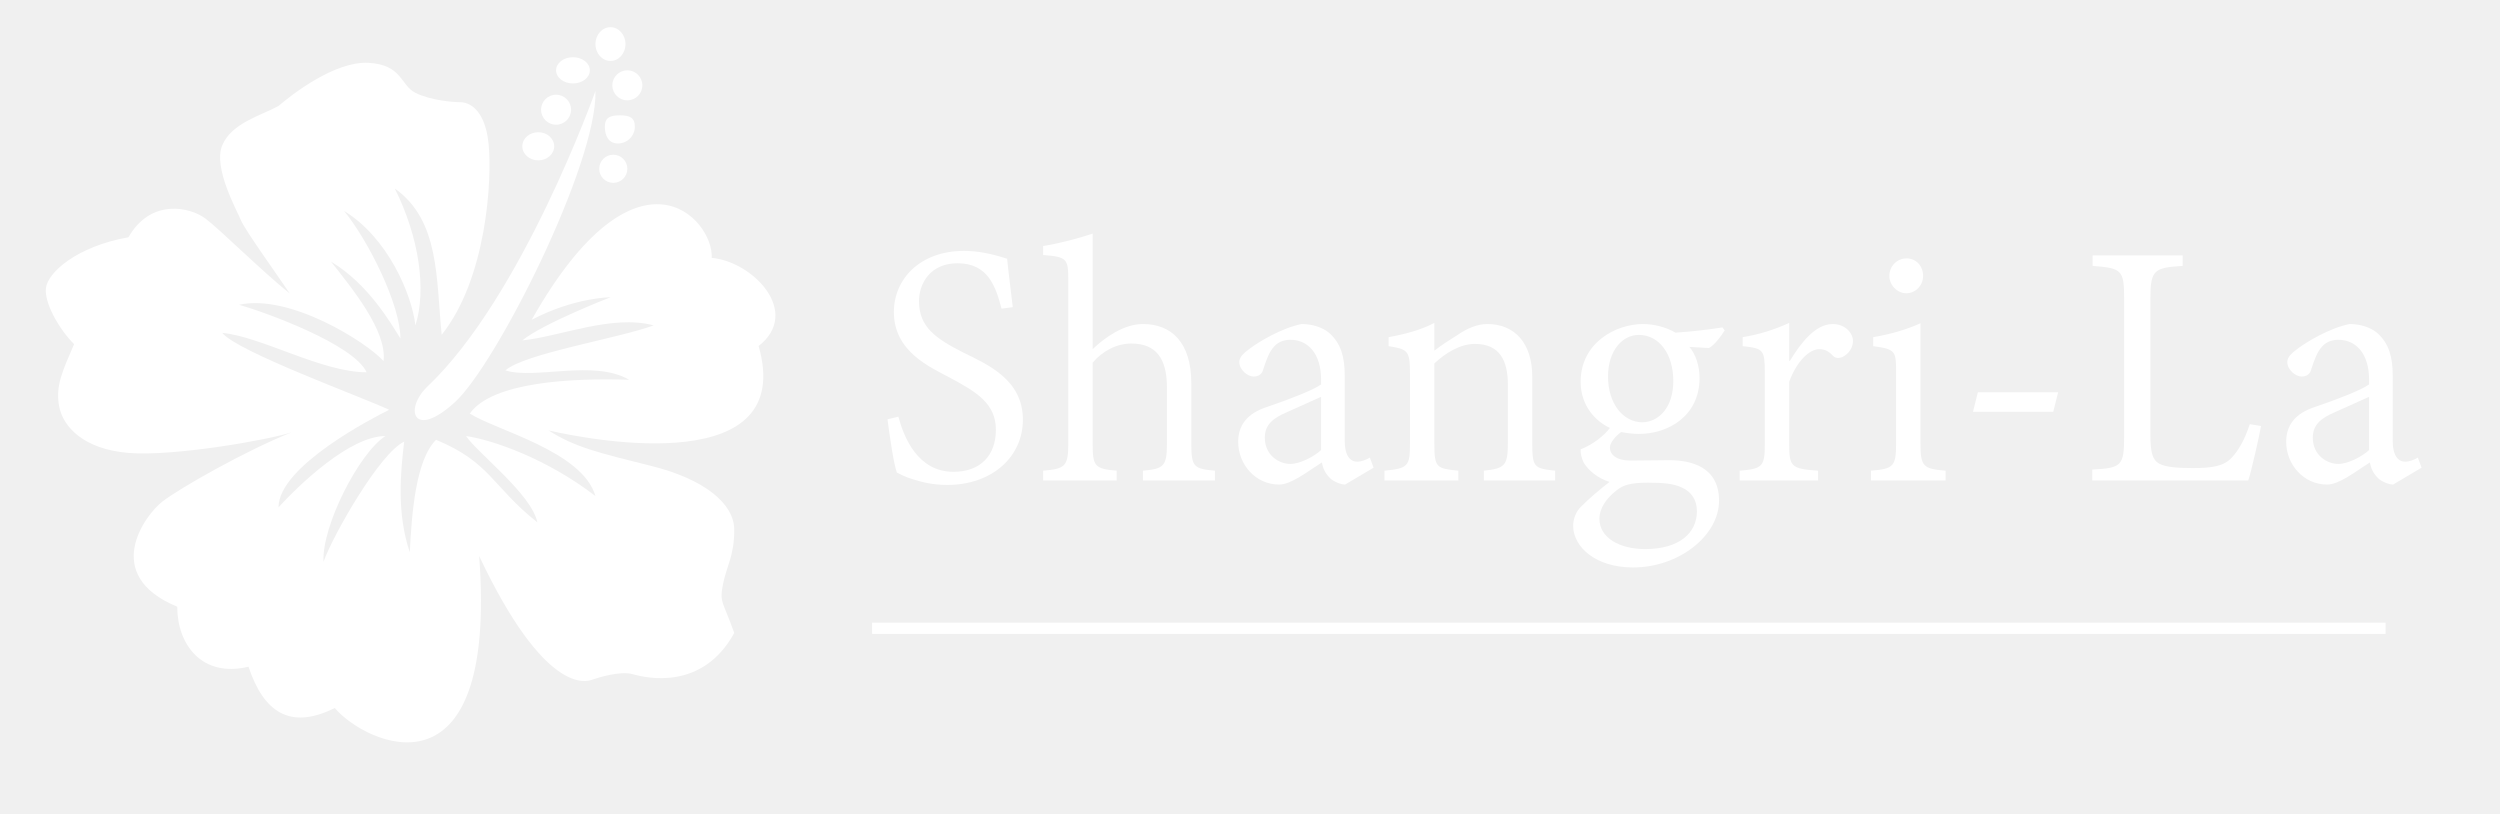
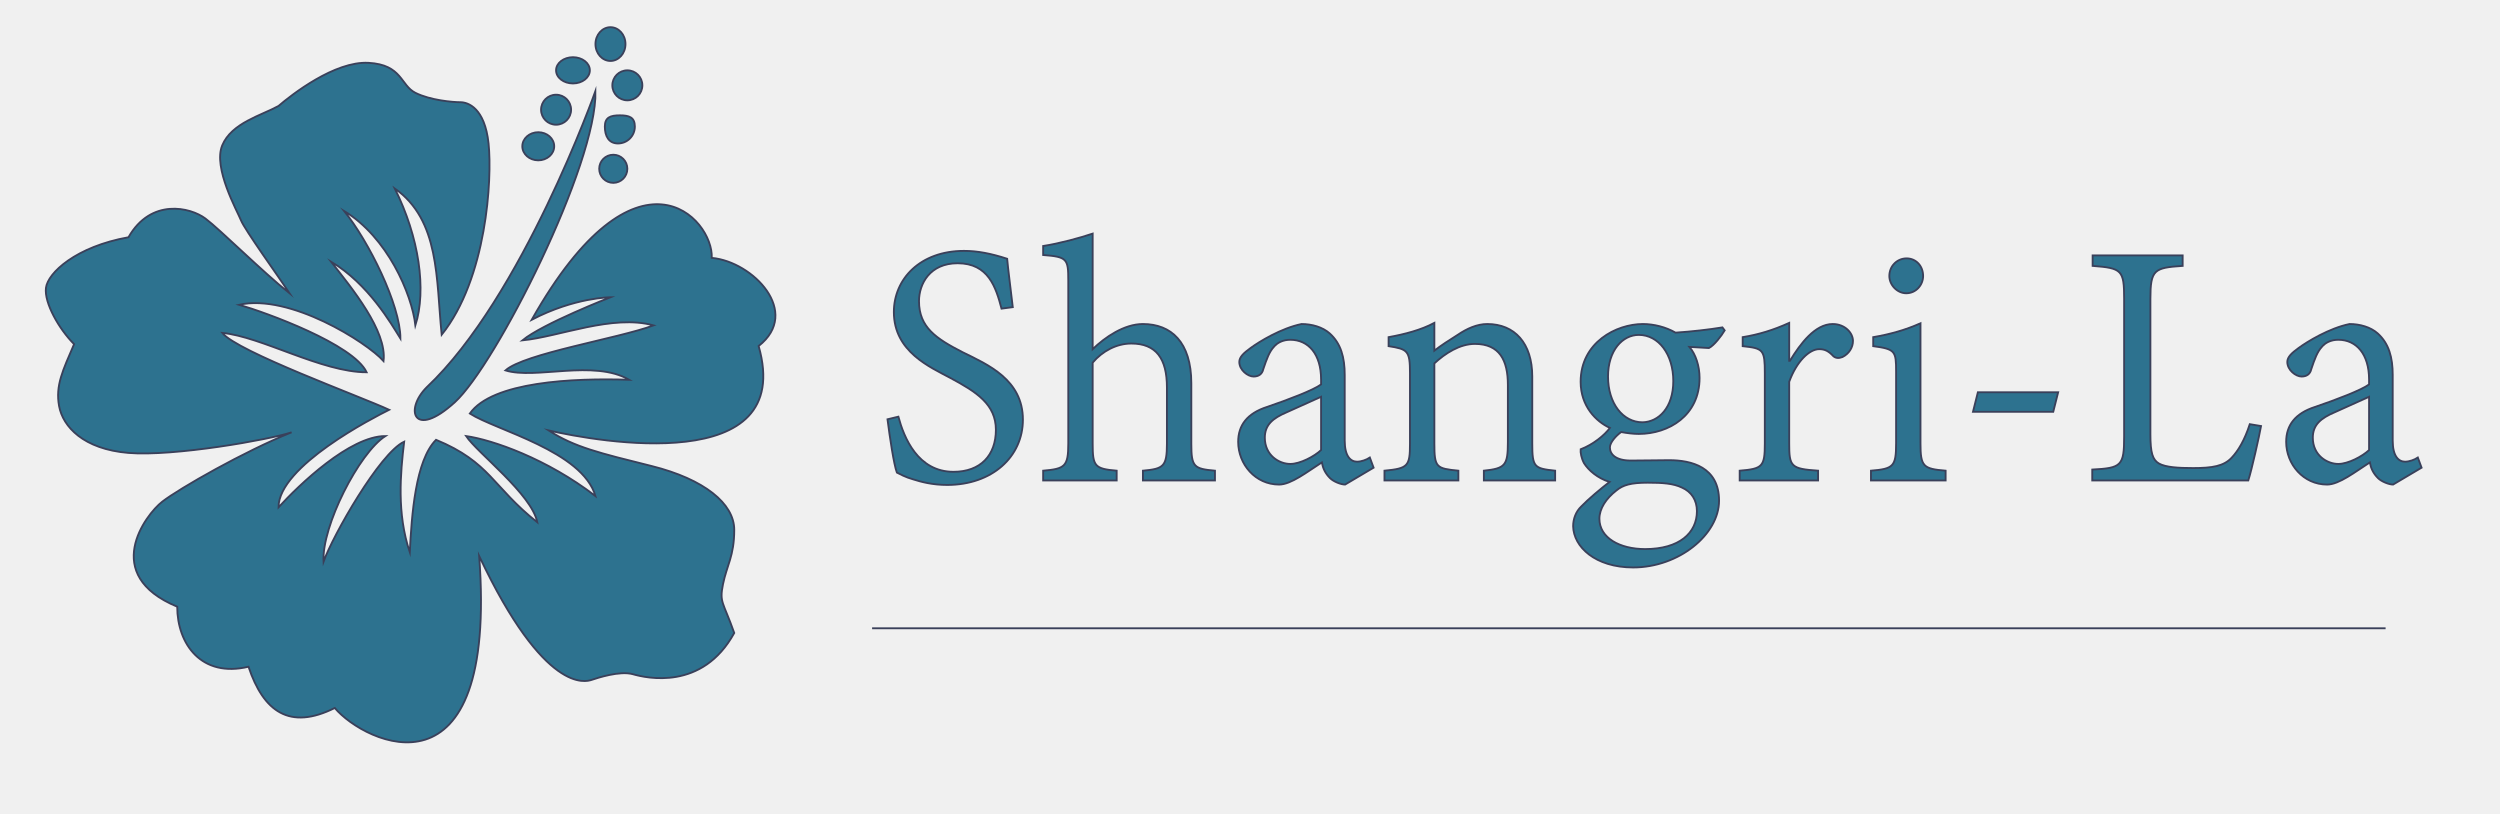
- <svg xmlns="http://www.w3.org/2000/svg" version="1.1" viewBox="0 0 1333 434" width="1333" height="434">
-   <style type="text/css">
- 	path, ellipse, circle {fill:#fff;stroke-width:0;}
- 	line { stroke: #fff; stroke-width: 6; }
- </style>
-   <path d="M235.5,178.5c24-30,27-83,25-102s-11-22-15-22s-16-1-24-5s-7-15-25-16s-41,17-48,23c-9,5-25,9-30,21s8,35,10,40s20,30,26,39  c-15-12-37-34-45-40s-29-11-41,10c-28,5-43,19-44,27s7,22,15,30c-6,14-10,22-8,33s13,23,37,25s75-7,87-11c-25,10-60,30-69,37  s-33,39,8,56c0,20,13,38,38,32c8,24,22,34,46,22c16,19,87,53,77-81c35,74,57,67,60,66s15-5,22-3s37,9,54-22c-6-17-8-16-6-26  s6-15,6-29s-16-27-44-34s-41-10-55-19c26,6,132,25,112-45c23-18-3-45-25-47c1-21-40-66-96,33c23-12,42-12,42-12s-36,14-47,23  c20-2,48-14,70-8c-19,7-69,15-79,24c16,5,47-6,66,5c-30-1-73,1-85,18c14,9,60,20,67,44c-26-20-55-30-69-32c6,9,35,31,38,46  c-24-19-25-32-54-44c-11,11-13,40-14,60c-7-21-5-42-3-59c-13,6-38,50-43,64c-1-19,19-58,33-67c-19,0-46,26-57,38c0-22,51-48,59-52  c-15-7-81-31-89-41c21,2,53,21,77,21c-7-15-54-32-68-36c27-6,68,20,77,30c2-16-17-39-28-53c20,12,32,33,37,41c0-18-17-52-30-68  c23,14,36,44,38,61c6-19,2-47-11-73C234.5,117.5,232.5,148.5,235.5,178.5z" />
-   <path d="M317.5,48.5c0,0-39,110-90,158c-12,12-7,28,15,8S318.5,87.5,317.5,48.5z" />
-   <path d="M338.5,67.5c0,4.97-4.03,9-9,9s-7-4.03-7-9s3.03-6,8-6S338.5,62.53,338.5,67.5z" />
-   <ellipse cx="325.5" cy="23.5" rx="8" ry="9" />
-   <ellipse cx="287" cy="78" rx="8.5" ry="7.5" />
-   <circle cx="327" cy="90" r="7.5" />
-   <circle cx="296.5" cy="58.5" r="8" />
-   <ellipse cx="305.5" cy="37.5" rx="9" ry="7" />
-   <circle cx="334.5" cy="45.5" r="8" />
-   <path d="M534.01,164.57c-3-11.4-7-24.2-23.4-24.2c-14.8,0-20.6,11-20.6,20.2c0,14,9.2,20,23.2,27.2c13.4,6.6,32.2,14.6,32.2,36   c0,19.8-16.4,34.8-40.4,34.8c-7.8,0-13.8-1.6-18.2-3c-4.2-1.2-7-2.8-8.6-3.6c-1.6-4.2-3.8-19-5-28.4l5.8-1.4   c3,11.2,10.4,29.4,29.4,29.4c14.4,0,22.6-8.8,22.6-22.4c0-14-10.4-20.2-24.2-27.6c-10.8-5.8-30.2-14-30.2-35.2   c0-17.6,14-32.6,37.4-32.6c7.2,0,14.4,1.4,23,4.2c0.6,6.6,1.6,13.6,3,25.8L534.01,164.57z" />
-   <path d="M609.41,256.17v-5.2c11-1,12.8-2.2,12.8-14.4v-30c0-15.4-5.8-23.4-19-23.4c-7.8,0-15.4,4-20.6,10.2v43.2   c0,12,1,13.4,12.8,14.4v5.2h-39.2v-5.2c11.6-1,13.4-2.2,13.4-14.4v-87c0-11.6-0.6-12.6-13.4-13.6v-4.8c9-1.4,19.8-4.4,26.4-6.6   v61.6c6.6-6.4,16.8-13.4,26.8-13.4c15,0,25.8,9.6,25.8,31.6v32.4c0,12.2,1.4,13.2,12.6,14.2v5.2H609.41z" />
-   <path d="M717.2,258.37c-2.2,0-6.2-1.6-8-3.4c-2.6-2.6-3.8-5.2-4.4-8.4c-7.8,5-16.4,11.8-22.8,11.8c-12.6,0-21.8-10.8-21.8-22.8   c0-8.8,4.8-15.2,15.4-18.6c11.2-3.8,24.8-9,28.8-12v-2.6c0-13.6-6.8-21.2-16.4-21.2c-4,0-7,1.6-8.8,3.8c-2.4,2.6-3.8,6.4-5.6,11.8   c-0.6,2.8-2.6,4-5.2,4c-3,0-7.6-3.4-7.6-7.8c0-2.6,2.4-4.8,6-7.4c4.6-3.4,16.4-10.6,27.2-12.8c5.4,0,11.2,1.6,15,5   c6,5.4,8,12.8,8,22.2v35c0,8.4,3.2,11.2,6.6,11.2c2.2,0,5-1,6.8-2.2l2,5.4L717.2,258.37z M704.4,211.57l-18.2,8.2   c-7.6,3.2-11.8,6.8-11.8,13.6c0,9.4,7.6,14,13.6,14c5.2,0,12.8-4,16.4-7.4V211.57z" />
-   <path d="M791.2,256.17v-5.2c11.4-1.2,12.8-2.8,12.8-15.2v-30.6c0-13-4.4-21.8-17.6-21.8c-8,0-15.8,5-21.6,10.4v42.6   c0,13,1,13.4,12.8,14.6v5.2h-39.4v-5.2c12.6-1.2,13.6-2.4,13.6-14.4v-37.6c0-12-1.2-12.8-11.4-14.4v-4.8c8.8-1.6,17.2-3.8,24.4-7.6   v14.8c3.6-2.8,7.6-5.4,12.4-8.4c5-3.4,10.4-5.8,15.8-5.8c14.6,0,24,10.2,24,28v35.6c0,12.8,1,13.4,12.2,14.6v5.2H791.2z" />
-   <path d="M919.6,176.17c-1.8,3-5.6,8-8.4,9.4l-10.4-0.6c3.4,4,5.4,10.2,5.4,16.6c0,20-16.4,29.8-32.4,29.8c-2.8,0-6.2-0.4-9.4-1   c-2.8,2-6,5.6-6,8.2c0,3.6,3,7,11.2,7c7.4,0,14.2-0.2,20.4-0.2c11.8,0,26.6,3.6,26.6,21.6c0,18.6-21.4,35.6-45.8,35.6   c-20.2,0-31.8-11-32-22c0-3.8,1.4-7.8,4.4-10.6c3.4-3.6,10.8-9.8,15-13c-6.4-2-11.2-6.2-13.6-10c-1.4-2.6-2-5.8-1.8-7.4   c6.8-2.6,12.8-7.6,15.6-11.4c-7.4-3.4-15.6-11.6-15.6-24.6c0-21,19-30.8,33.2-30.8c5.8,0,12.2,1.6,17.4,4.6   c8.8-0.6,17.6-1.6,25-2.8L919.6,176.17z M861.8,261.57c-5.4,4.2-9,9.6-9,15c0,10.2,10.8,16.2,24.4,16.2c18.2,0,27.6-8.6,27.6-20.2   c0-6-3-10.4-8-12.6c-4.6-2.2-10.2-2.6-18.2-2.6C869.6,257.37,865.4,258.57,861.8,261.57z M857.4,200.77c0,14.4,8,24.4,18.4,24.4   c8.6-0.2,16.4-7.8,16.4-22c0-14.8-7.8-24.6-18.4-24.6C865.2,178.57,857.4,186.77,857.4,200.77z" />
-   <path d="M954.4,192.37c5.6-9.2,13.4-19.6,22.8-19.6c6.6,0,10.8,4.8,10.8,9c0,3.4-2,6.8-5.6,8.6c-2,0.8-3.6,0.6-4.8-0.4   c-2.6-2.8-4.6-3.8-7.6-3.8c-5.2,0-12,6.4-16,17.4v32.8c0,12.4,0.8,13.6,15.4,14.6v5.2h-41.8v-5.2c12.2-1,13.4-2.2,13.4-14.4v-37.6   c0-12.6-0.8-13.2-11.8-14.4v-4.8c8.6-1.4,16.4-3.8,24.8-7.6v20.2H954.4z" />
-   <path d="M997.6,256.17v-5.2c12-1,13.4-2.2,13.4-14.6v-38.2c0-11-0.4-12-12.2-13.6v-4.8c9.4-1.6,17.6-4,25.2-7.4v64   c0,12.4,1.4,13.6,13.4,14.6v5.2H997.6z M1007.4,147.17c0-5.4,4.2-9.4,9.2-9.4s8.8,4,8.8,9.4c0,4.8-3.8,9.2-9,9.2   C1011.6,156.37,1007.4,151.97,1007.4,147.17z" />
-   <path d="M1094.79,219.57H1052l2.6-10.4h42.8L1094.79,219.57z" />
-   <path d="M1205.59,227.17c-1,5.6-5,23.4-6.8,29h-83.2v-5.8c15.6-0.8,17-2,17-17.6v-73.4c0-15.4-1.2-16.4-16.8-17.6v-5.6h48v5.6   c-15.2,1-17.2,2-17.2,17.6v72.2c0,10,1.2,13.6,4.6,15.6c3.6,2,10.2,2.4,18.2,2.4c10.2,0,16.4-1,20.6-5.6c3.4-3.6,6.8-9.2,9.6-17.8   L1205.59,227.17z" />
-   <path d="M1275.99,258.37c-2.2,0-6.2-1.6-8-3.4c-2.6-2.6-3.8-5.2-4.4-8.4c-7.8,5-16.4,11.8-22.8,11.8c-12.6,0-21.8-10.8-21.8-22.8   c0-8.8,4.8-15.2,15.4-18.6c11.2-3.8,24.8-9,28.8-12v-2.6c0-13.6-6.8-21.2-16.4-21.2c-4,0-7,1.6-8.8,3.8c-2.4,2.6-3.8,6.4-5.6,11.8   c-0.6,2.8-2.6,4-5.2,4c-3,0-7.6-3.4-7.6-7.8c0-2.6,2.4-4.8,6-7.4c4.6-3.4,16.4-10.6,27.2-12.8c5.4,0,11.2,1.6,15,5   c6,5.4,8,12.8,8,22.2v35c0,8.4,3.2,11.2,6.6,11.2c2.2,0,5-1,6.8-2.2l2,5.4L1275.99,258.37z M1263.19,211.57l-18.2,8.2   c-7.6,3.2-11.8,6.8-11.8,13.6c0,9.4,7.6,14,13.6,14c5.2,0,12.8-4,16.4-7.4V211.57z" />
-   <line class="st0" x1="465" y1="335" x2="1272" y2="335" />
+ <svg xmlns="http://www.w3.org/2000/svg" id="Layer_1" version="1.1" viewBox="0 0 1333 434">
+   <defs>
+     <style>
+       .st0 {
+         stroke-miterlimit: 10;
+       }
+ 
+       .st0, .st1 {
+         fill: #2d728f;
+         stroke: #3a405a;
+       }
+     </style>
+   </defs>
+   <path class="st0" d="M235.5,178.5c24-30,27-83,25-102s-11-22-15-22-16-1-24-5-7-15-25-16-41,17-48,23c-9,5-25,9-30,21s8,35,10,40,20,30,26,39c-15-12-37-34-45-40s-29-11-41,10c-28,5-43,19-44,27s7,22,15,30c-6,14-10,22-8,33s13,23,37,25,75-7,87-11c-25,10-60,30-69,37s-33,39,8,56c0,20,13,38,38,32,8,24,22,34,46,22,16,19,87,53,77-81,35,74,57,67,60,66s15-5,22-3,37,9,54-22c-6-17-8-16-6-26s6-15,6-29-16-27-44-34-41-10-55-19c26,6,132,25,112-45,23-18-3-45-25-47,1-21-40-66-96,33,23-12,42-12,42-12,0,0-36,14-47,23,20-2,48-14,70-8-19,7-69,15-79,24,16,5,47-6,66,5-30-1-73,1-85,18,14,9,60,20,67,44-26-20-55-30-69-32,6,9,35,31,38,46-24-19-25-32-54-44-11,11-13,40-14,60-7-21-5-42-3-59-13,6-38,50-43,64-1-19,19-58,33-67-19,0-46,26-57,38,0-22,51-48,59-52-15-7-81-31-89-41,21,2,53,21,77,21-7-15-54-32-68-36,27-6,68,20,77,30,2-16-17-39-28-53,20,12,32,33,37,41,0-18-17-52-30-68,23,14,36,44,38,61,6-19,2-47-11-73,24,17,22,48,25,78Z" />
+   <path class="st0" d="M317.5,48.5s-39,110-90,158c-12,12-7,28,15,8s76-127,75-166Z" />
+   <path class="st0" d="M338.5,67.5c0,4.97-4.03,9-9,9s-7-4.03-7-9,3.03-6,8-6,8,1.03,8,6Z" />
+   <ellipse class="st0" cx="325.5" cy="23.5" rx="8" ry="9" />
+   <ellipse class="st0" cx="287" cy="78" rx="8.5" ry="7.5" />
+   <circle class="st0" cx="327" cy="90" r="7.5" />
+   <circle class="st0" cx="296.5" cy="58.5" r="8" />
+   <ellipse class="st0" cx="305.5" cy="37.5" rx="9" ry="7" />
+   <circle class="st0" cx="334.5" cy="45.5" r="8" />
+   <path class="st0" d="M534.01,164.57c-3-11.4-7-24.2-23.4-24.2-14.8,0-20.6,11-20.6,20.2,0,14,9.2,20,23.2,27.2,13.4,6.6,32.2,14.6,32.2,36,0,19.8-16.4,34.8-40.4,34.8-7.8,0-13.8-1.6-18.2-3-4.2-1.2-7-2.8-8.6-3.6-1.6-4.2-3.8-19-5-28.4l5.8-1.4c3,11.2,10.4,29.4,29.4,29.4,14.4,0,22.6-8.8,22.6-22.4s-10.4-20.2-24.2-27.6c-10.8-5.8-30.2-14-30.2-35.2,0-17.6,14-32.6,37.4-32.6,7.2,0,14.4,1.4,23,4.2.6,6.6,1.6,13.6,3,25.8l-6,.8Z" />
+   <path class="st0" d="M609.41,256.17v-5.2c11-1,12.8-2.2,12.8-14.4v-30c0-15.4-5.8-23.4-19-23.4-7.8,0-15.4,4-20.6,10.2v43.2c0,12,1,13.4,12.8,14.4v5.2h-39.2v-5.2c11.6-1,13.4-2.2,13.4-14.4v-87c0-11.6-.6-12.6-13.4-13.6v-4.8c9-1.4,19.8-4.4,26.4-6.6v61.6c6.6-6.4,16.8-13.4,26.8-13.4,15,0,25.8,9.6,25.8,31.6v32.4c0,12.2,1.4,13.2,12.6,14.2v5.2h-38.4Z" />
+   <path class="st0" d="M717.2,258.37c-2.2,0-6.2-1.6-8-3.4-2.6-2.6-3.8-5.2-4.4-8.4-7.8,5-16.4,11.8-22.8,11.8-12.6,0-21.8-10.8-21.8-22.8,0-8.8,4.8-15.2,15.4-18.6,11.2-3.8,24.8-9,28.8-12v-2.6c0-13.6-6.8-21.2-16.4-21.2-4,0-7,1.6-8.8,3.8-2.4,2.6-3.8,6.4-5.6,11.8-.6,2.8-2.6,4-5.2,4-3,0-7.6-3.4-7.6-7.8,0-2.6,2.4-4.8,6-7.4,4.6-3.4,16.4-10.6,27.2-12.8,5.4,0,11.2,1.6,15,5,6,5.4,8,12.8,8,22.2v35c0,8.4,3.2,11.2,6.6,11.2,2.2,0,5-1,6.8-2.2l2,5.4-15.2,9ZM704.4,211.57l-18.2,8.2c-7.6,3.2-11.8,6.8-11.8,13.6,0,9.4,7.6,14,13.6,14,5.2,0,12.8-4,16.4-7.4v-28.4Z" />
+   <path class="st0" d="M791.2,256.17v-5.2c11.4-1.2,12.8-2.8,12.8-15.2v-30.6c0-13-4.4-21.8-17.6-21.8-8,0-15.8,5-21.6,10.4v42.6c0,13,1,13.4,12.8,14.6v5.2h-39.4v-5.2c12.6-1.2,13.6-2.4,13.6-14.4v-37.6c0-12-1.2-12.8-11.4-14.4v-4.8c8.8-1.6,17.2-3.8,24.4-7.6v14.8c3.6-2.8,7.6-5.4,12.4-8.4,5-3.4,10.4-5.8,15.8-5.8,14.6,0,24,10.2,24,28v35.6c0,12.8,1,13.4,12.2,14.6v5.2h-38Z" />
+   <path class="st0" d="M919.6,176.17c-1.8,3-5.6,8-8.4,9.4l-10.4-.6c3.4,4,5.4,10.2,5.4,16.6,0,20-16.4,29.8-32.4,29.8-2.8,0-6.2-.4-9.4-1-2.8,2-6,5.6-6,8.2,0,3.6,3,7,11.2,7,7.4,0,14.2-.2,20.4-.2,11.8,0,26.6,3.6,26.6,21.6s-21.4,35.6-45.8,35.6c-20.2,0-31.8-11-32-22,0-3.8,1.4-7.8,4.4-10.6,3.4-3.6,10.8-9.8,15-13-6.4-2-11.2-6.2-13.6-10-1.4-2.6-2-5.8-1.8-7.4,6.8-2.6,12.8-7.6,15.6-11.4-7.4-3.4-15.6-11.6-15.6-24.6,0-21,19-30.8,33.2-30.8,5.8,0,12.2,1.6,17.4,4.6,8.8-.6,17.6-1.6,25-2.8l1.2,1.6ZM861.8,261.57c-5.4,4.2-9,9.6-9,15,0,10.2,10.8,16.2,24.4,16.2,18.2,0,27.6-8.6,27.6-20.2,0-6-3-10.4-8-12.6-4.6-2.2-10.2-2.6-18.2-2.6-9,0-13.2,1.2-16.8,4.2ZM857.4,200.77c0,14.4,8,24.4,18.4,24.4,8.6-.2,16.4-7.8,16.4-22s-7.8-24.6-18.4-24.6c-8.6,0-16.4,8.2-16.4,22.2Z" />
+   <path class="st0" d="M954.4,192.37c5.6-9.2,13.4-19.6,22.8-19.6,6.6,0,10.8,4.8,10.8,9,0,3.4-2,6.8-5.6,8.6-2,.8-3.6.6-4.8-.4-2.6-2.8-4.6-3.8-7.6-3.8-5.2,0-12,6.4-16,17.4v32.8c0,12.4.8,13.6,15.4,14.6v5.2h-41.8v-5.2c12.2-1,13.4-2.2,13.4-14.4v-37.6c0-12.6-.8-13.2-11.8-14.4v-4.8c8.6-1.4,16.4-3.8,24.8-7.6v20.2h.4Z" />
+   <path class="st0" d="M997.6,256.17v-5.2c12-1,13.4-2.2,13.4-14.6v-38.2c0-11-.4-12-12.2-13.6v-4.8c9.4-1.6,17.6-4,25.2-7.4v64c0,12.4,1.4,13.6,13.4,14.6v5.2h-39.8ZM1007.4,147.17c0-5.4,4.2-9.4,9.2-9.4s8.8,4,8.8,9.4c0,4.8-3.8,9.2-9,9.2-4.8,0-9-4.4-9-9.2Z" />
+   <path class="st0" d="M1094.79,219.57h-42.79l2.6-10.4h42.8l-2.61,10.4Z" />
+   <path class="st0" d="M1205.59,227.17c-1,5.6-5,23.4-6.8,29h-83.2v-5.8c15.6-.8,17-2,17-17.6v-73.4c0-15.4-1.2-16.4-16.8-17.6v-5.6h48v5.6c-15.2,1-17.2,2-17.2,17.6v72.2c0,10,1.2,13.6,4.6,15.6,3.6,2,10.2,2.4,18.2,2.4,10.2,0,16.4-1,20.6-5.6,3.4-3.6,6.8-9.2,9.6-17.8l6,1Z" />
+   <path class="st0" d="M1275.99,258.37c-2.2,0-6.2-1.6-8-3.4-2.6-2.6-3.8-5.2-4.4-8.4-7.8,5-16.4,11.8-22.8,11.8-12.6,0-21.8-10.8-21.8-22.8,0-8.8,4.8-15.2,15.4-18.6,11.2-3.8,24.8-9,28.8-12v-2.6c0-13.6-6.8-21.2-16.4-21.2-4,0-7,1.6-8.8,3.8-2.4,2.6-3.8,6.4-5.6,11.8-.6,2.8-2.6,4-5.2,4-3,0-7.6-3.4-7.6-7.8,0-2.6,2.4-4.8,6-7.4,4.6-3.4,16.4-10.6,27.2-12.8,5.4,0,11.2,1.6,15,5,6,5.4,8,12.8,8,22.2v35c0,8.4,3.2,11.2,6.6,11.2,2.2,0,5-1,6.8-2.2l2,5.4-15.2,9ZM1263.19,211.57l-18.2,8.2c-7.6,3.2-11.8,6.8-11.8,13.6,0,9.4,7.6,14,13.6,14,5.2,0,12.8-4,16.4-7.4v-28.4Z" />
+   <line class="st1" x1="465" y1="335" x2="1272" y2="335" />
</svg>
